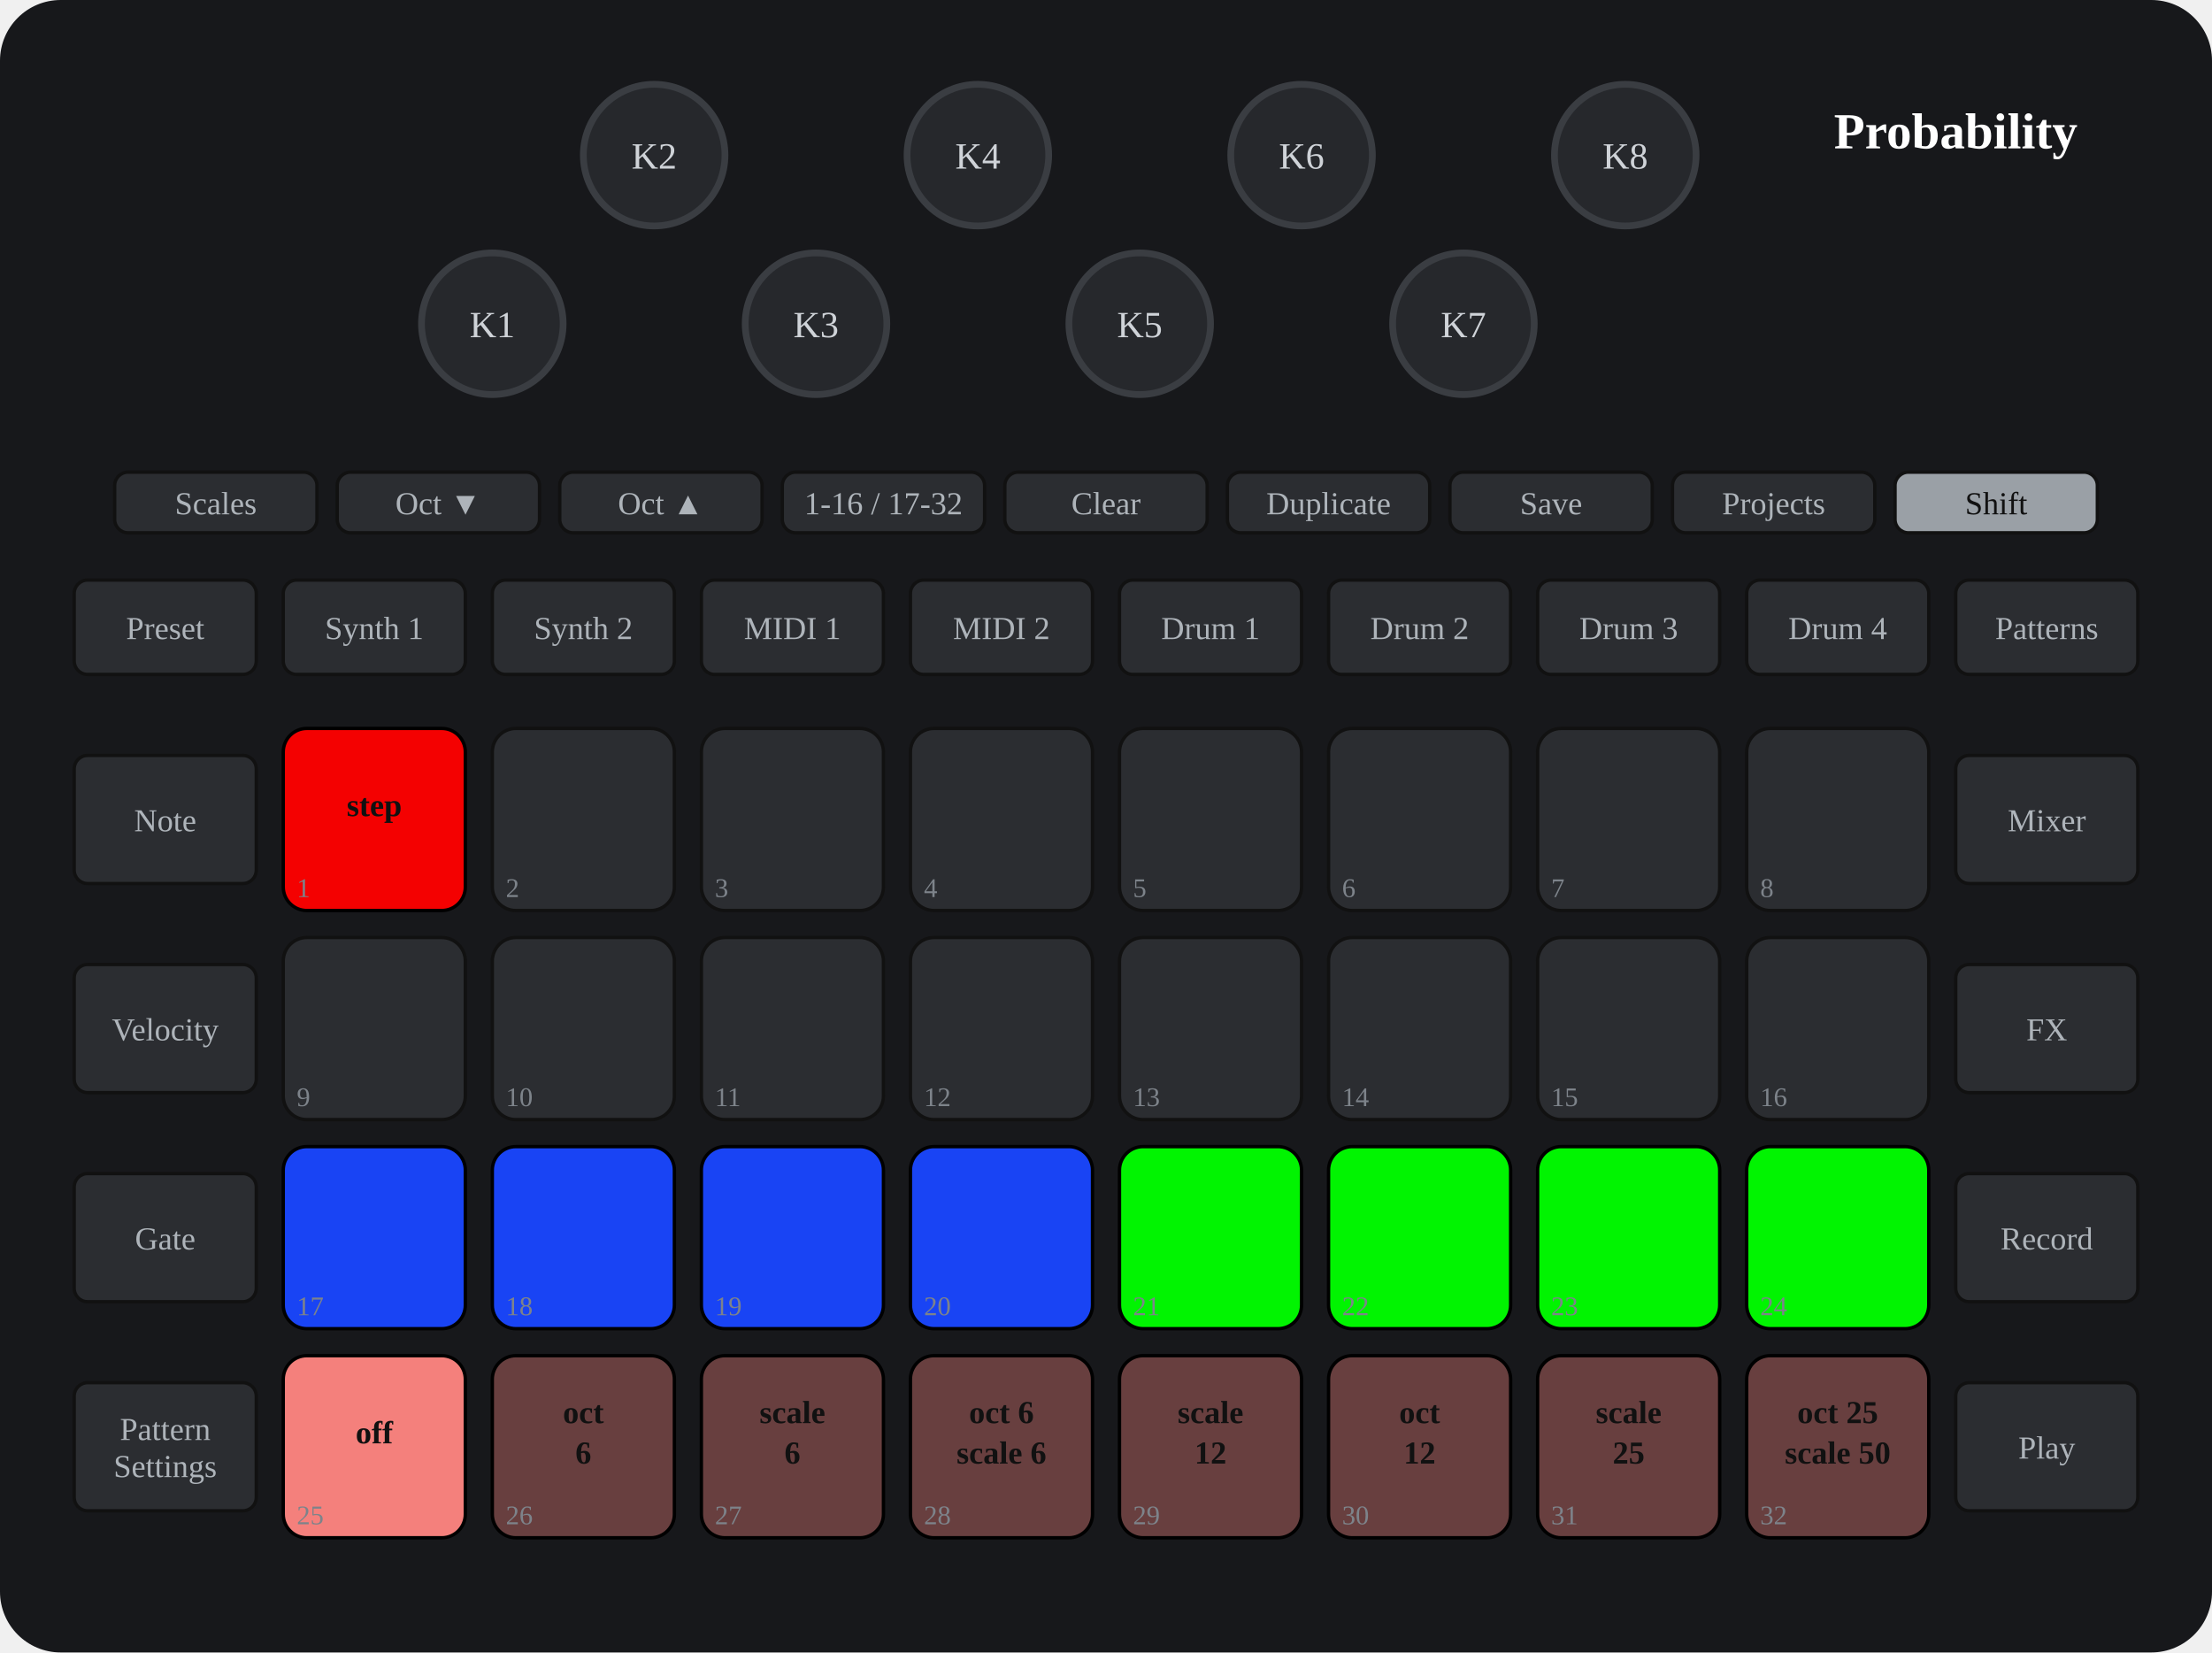
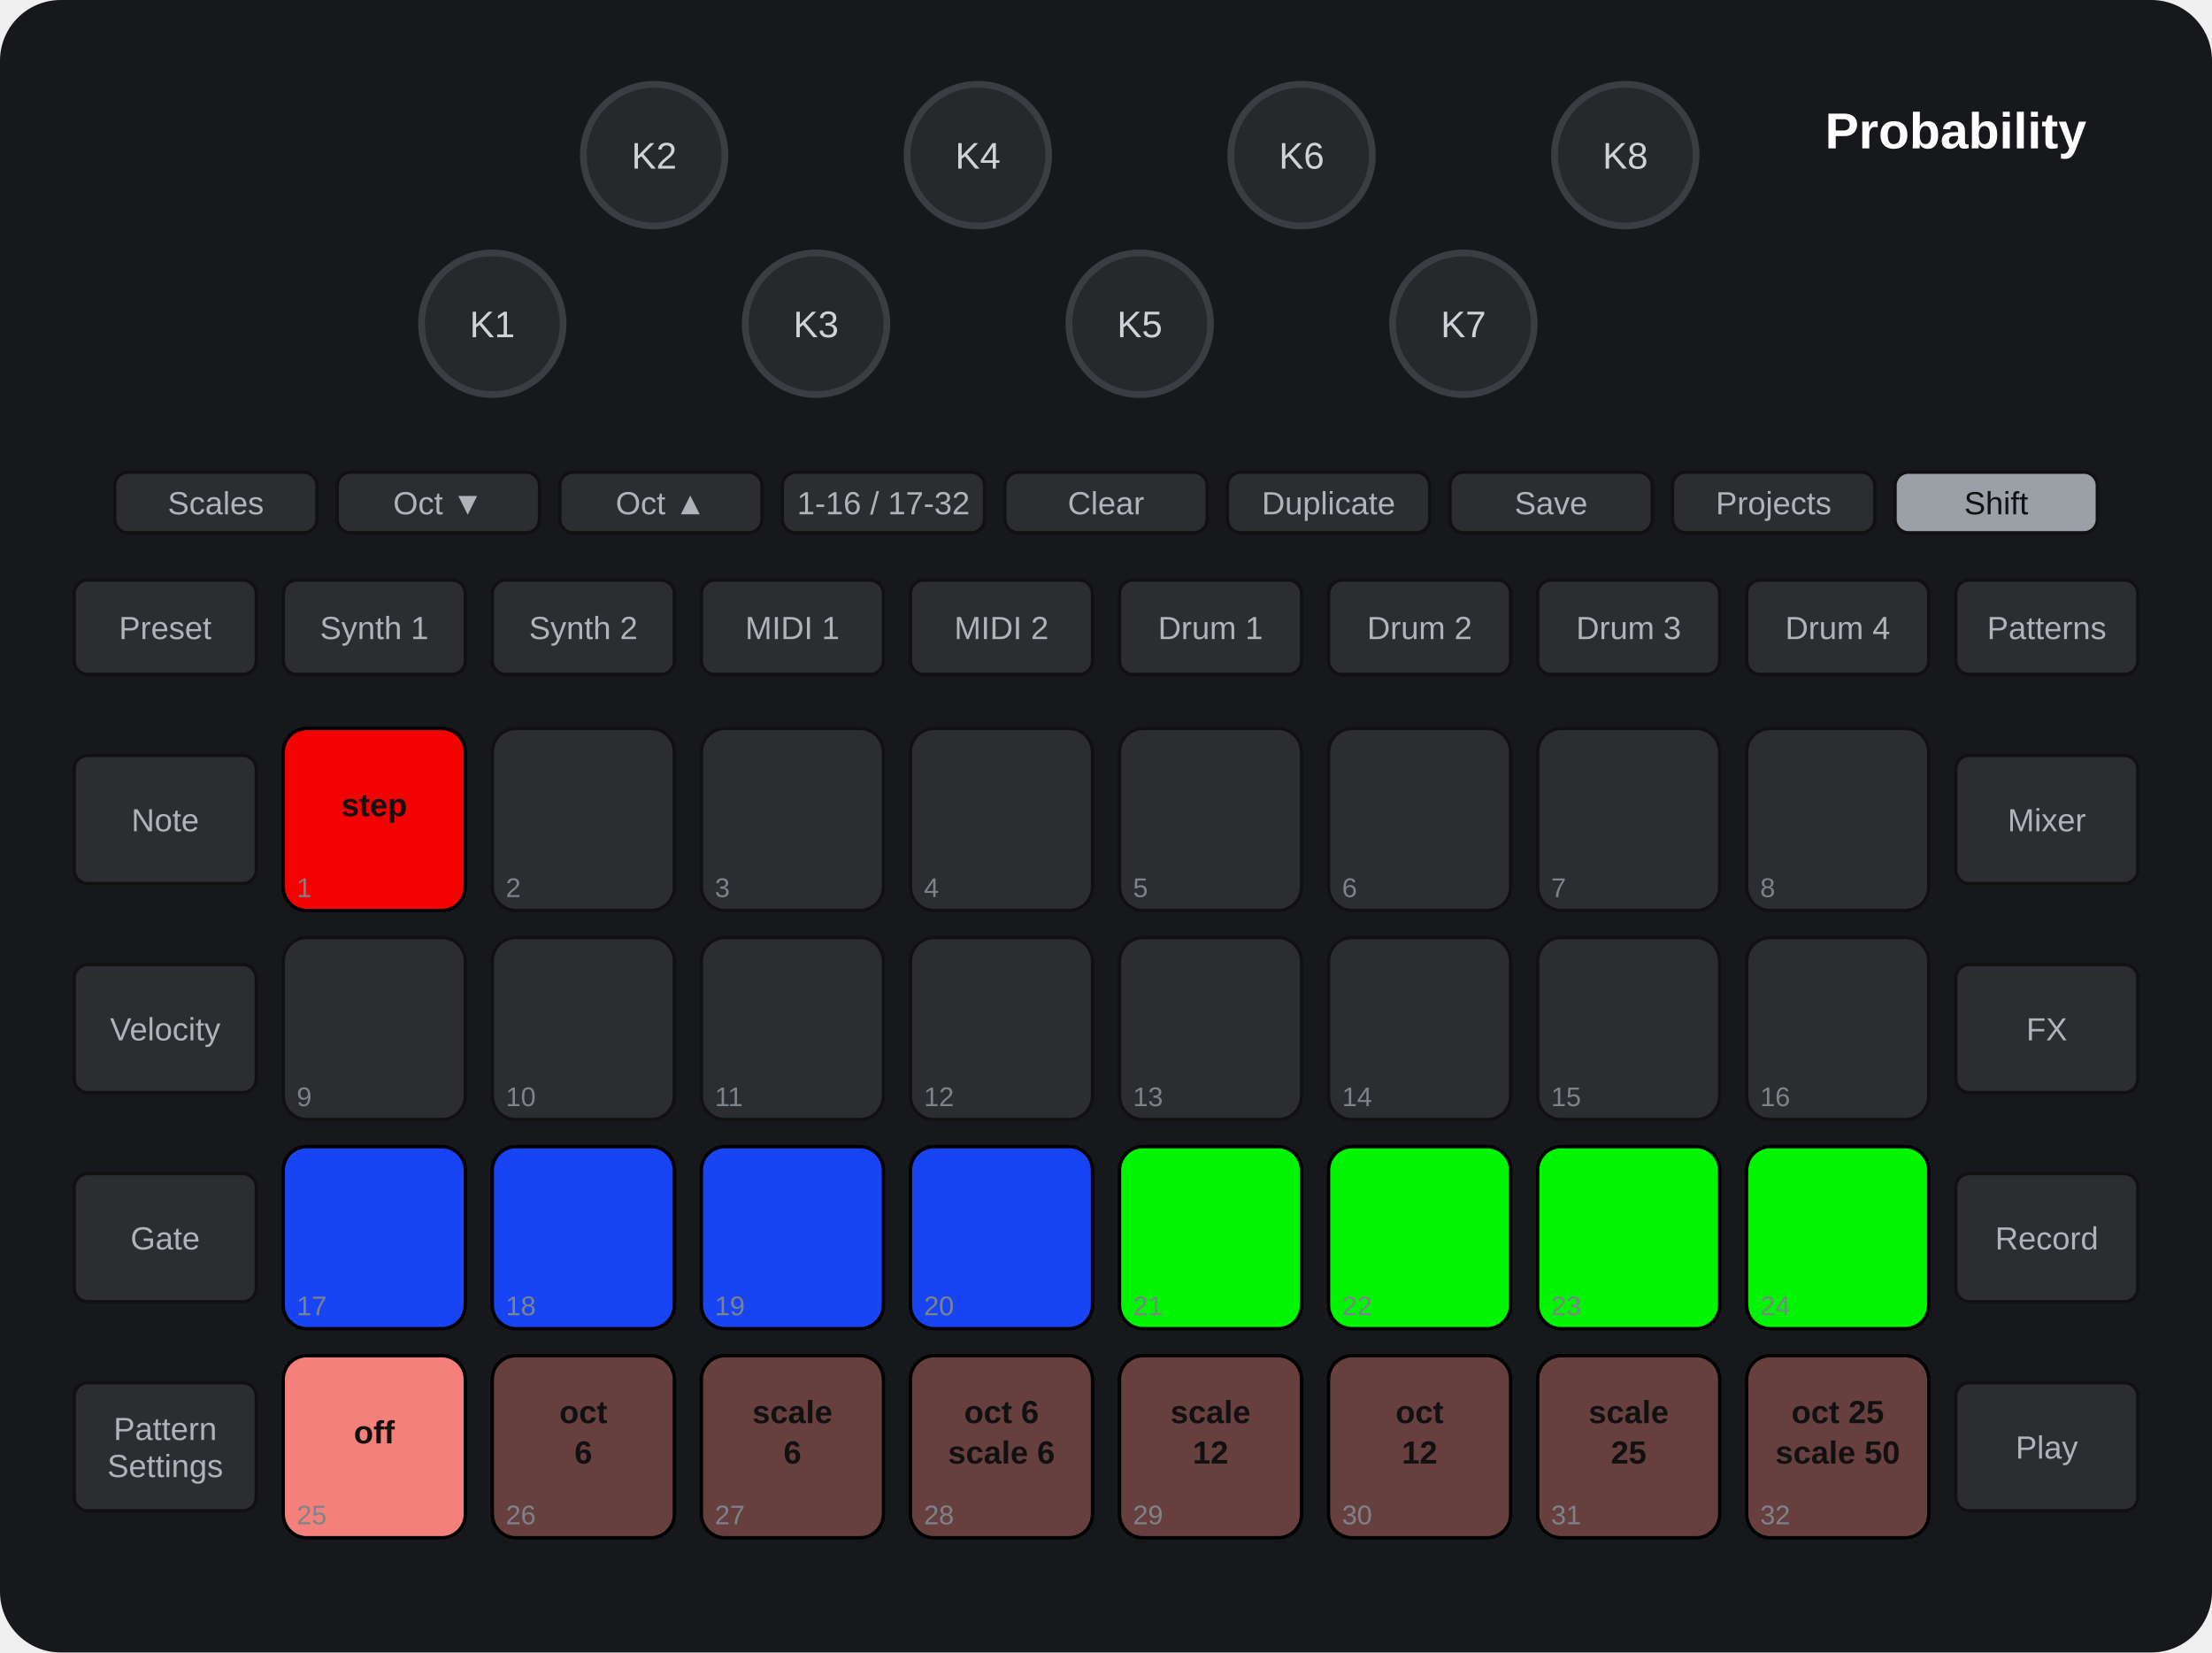
- <svg xmlns="http://www.w3.org/2000/svg" viewBox="0 0 656 490" role="img" aria-label="Probability view: row 3 = the step’s probability (original), row 4 = random-mutate.">
+ <svg xmlns="http://www.w3.org/2000/svg" viewBox="0 0 656 490" role="img" aria-label="Probability view: row 3 = the step’s probability (original), row 4 = random-mutate." font-family="Arial, Helvetica, sans-serif">
  <rect x="0" y="0" width="656" height="490" rx="18" fill="#17181b" />
  <circle cx="146" cy="96" r="21" fill="#26282c" stroke="#3a3d42" stroke-width="2" />
  <text x="146" y="100" font-size="11" fill="#cfd3d8" text-anchor="middle">K1</text>
  <circle cx="194" cy="46" r="21" fill="#26282c" stroke="#3a3d42" stroke-width="2" />
  <text x="194" y="50" font-size="11" fill="#cfd3d8" text-anchor="middle">K2</text>
  <circle cx="242" cy="96" r="21" fill="#26282c" stroke="#3a3d42" stroke-width="2" />
  <text x="242" y="100" font-size="11" fill="#cfd3d8" text-anchor="middle">K3</text>
  <circle cx="290" cy="46" r="21" fill="#26282c" stroke="#3a3d42" stroke-width="2" />
  <text x="290" y="50" font-size="11" fill="#cfd3d8" text-anchor="middle">K4</text>
  <circle cx="338" cy="96" r="21" fill="#26282c" stroke="#3a3d42" stroke-width="2" />
  <text x="338" y="100" font-size="11" fill="#cfd3d8" text-anchor="middle">K5</text>
  <circle cx="386" cy="46" r="21" fill="#26282c" stroke="#3a3d42" stroke-width="2" />
  <text x="386" y="50" font-size="11" fill="#cfd3d8" text-anchor="middle">K6</text>
  <circle cx="434" cy="96" r="21" fill="#26282c" stroke="#3a3d42" stroke-width="2" />
  <text x="434" y="100" font-size="11" fill="#cfd3d8" text-anchor="middle">K7</text>
  <circle cx="482" cy="46" r="21" fill="#26282c" stroke="#3a3d42" stroke-width="2" />
  <text x="482" y="50" font-size="11" fill="#cfd3d8" text-anchor="middle">K8</text>
  <text x="580" y="44" font-size="15" font-weight="bold" fill="#ffffff" text-anchor="middle">Probability</text>
  <rect x="34" y="140" width="60" height="18" rx="4" fill="#2b2d31" stroke="#111" />
  <text x="64.0" y="152.5" font-size="9.5" fill="#aeb4ba" text-anchor="middle">Scales</text>
  <rect x="100" y="140" width="60" height="18" rx="4" fill="#2b2d31" stroke="#111" />
  <text x="130.0" y="152.5" font-size="9.5" fill="#aeb4ba" text-anchor="middle">Oct ▼</text>
  <rect x="166" y="140" width="60" height="18" rx="4" fill="#2b2d31" stroke="#111" />
  <text x="196.0" y="152.5" font-size="9.5" fill="#aeb4ba" text-anchor="middle">Oct ▲</text>
  <rect x="232" y="140" width="60" height="18" rx="4" fill="#2b2d31" stroke="#111" />
  <text x="262.0" y="152.5" font-size="9.5" fill="#aeb4ba" text-anchor="middle">1-16 / 17-32</text>
  <rect x="298" y="140" width="60" height="18" rx="4" fill="#2b2d31" stroke="#111" />
  <text x="328.0" y="152.5" font-size="9.5" fill="#aeb4ba" text-anchor="middle">Clear</text>
  <rect x="364" y="140" width="60" height="18" rx="4" fill="#2b2d31" stroke="#111" />
  <text x="394.0" y="152.5" font-size="9.5" fill="#aeb4ba" text-anchor="middle">Duplicate</text>
  <rect x="430" y="140" width="60" height="18" rx="4" fill="#2b2d31" stroke="#111" />
  <text x="460.0" y="152.5" font-size="9.5" fill="#aeb4ba" text-anchor="middle">Save</text>
  <rect x="496" y="140" width="60" height="18" rx="4" fill="#2b2d31" stroke="#111" />
  <text x="526.0" y="152.5" font-size="9.5" fill="#aeb4ba" text-anchor="middle">Projects</text>
  <rect x="562" y="140" width="60" height="18" rx="4" fill="#9aa0a6" stroke="#111" />
  <text x="592.0" y="152.5" font-size="9.5" fill="#111" text-anchor="middle">Shift</text>
  <rect x="22" y="172" width="54" height="28" rx="4" fill="#2b2d31" stroke="#111" />
  <text x="49.0" y="189.5" font-size="9.5" fill="#aeb4ba" text-anchor="middle">Preset</text>
  <rect x="84" y="172" width="54" height="28" rx="4" fill="#2b2d31" stroke="#111" />
  <text x="111.0" y="189.5" font-size="9.5" fill="#aeb4ba" text-anchor="middle">Synth 1</text>
  <rect x="146" y="172" width="54" height="28" rx="4" fill="#2b2d31" stroke="#111" />
  <text x="173.0" y="189.5" font-size="9.5" fill="#aeb4ba" text-anchor="middle">Synth 2</text>
  <rect x="208" y="172" width="54" height="28" rx="4" fill="#2b2d31" stroke="#111" />
  <text x="235.0" y="189.5" font-size="9.5" fill="#aeb4ba" text-anchor="middle">MIDI 1</text>
  <rect x="270" y="172" width="54" height="28" rx="4" fill="#2b2d31" stroke="#111" />
  <text x="297.0" y="189.5" font-size="9.5" fill="#aeb4ba" text-anchor="middle">MIDI 2</text>
  <rect x="332" y="172" width="54" height="28" rx="4" fill="#2b2d31" stroke="#111" />
  <text x="359.0" y="189.5" font-size="9.5" fill="#aeb4ba" text-anchor="middle">Drum 1</text>
  <rect x="394" y="172" width="54" height="28" rx="4" fill="#2b2d31" stroke="#111" />
  <text x="421.0" y="189.5" font-size="9.5" fill="#aeb4ba" text-anchor="middle">Drum 2</text>
  <rect x="456" y="172" width="54" height="28" rx="4" fill="#2b2d31" stroke="#111" />
  <text x="483.0" y="189.5" font-size="9.5" fill="#aeb4ba" text-anchor="middle">Drum 3</text>
  <rect x="518" y="172" width="54" height="28" rx="4" fill="#2b2d31" stroke="#111" />
  <text x="545.0" y="189.5" font-size="9.5" fill="#aeb4ba" text-anchor="middle">Drum 4</text>
  <rect x="580" y="172" width="54" height="28" rx="4" fill="#2b2d31" stroke="#111" />
  <text x="607.0" y="189.5" font-size="9.5" fill="#aeb4ba" text-anchor="middle">Patterns</text>
  <rect x="22" y="224" width="54" height="38" rx="4" fill="#2b2d31" stroke="#111" />
  <text x="49.0" y="246.5" font-size="9.5" fill="#aeb4ba" text-anchor="middle">Note</text>
  <rect x="580" y="224" width="54" height="38" rx="4" fill="#2b2d31" stroke="#111" />
  <text x="607.0" y="246.5" font-size="9.5" fill="#aeb4ba" text-anchor="middle">Mixer</text>
  <rect x="22" y="286" width="54" height="38" rx="4" fill="#2b2d31" stroke="#111" />
  <text x="49.0" y="308.5" font-size="9.5" fill="#aeb4ba" text-anchor="middle">Velocity</text>
  <rect x="580" y="286" width="54" height="38" rx="4" fill="#2b2d31" stroke="#111" />
  <text x="607.0" y="308.5" font-size="9.5" fill="#aeb4ba" text-anchor="middle">FX</text>
  <rect x="22" y="348" width="54" height="38" rx="4" fill="#2b2d31" stroke="#111" />
  <text x="49.0" y="370.5" font-size="9.5" fill="#aeb4ba" text-anchor="middle">Gate</text>
  <rect x="580" y="348" width="54" height="38" rx="4" fill="#2b2d31" stroke="#111" />
  <text x="607.0" y="370.5" font-size="9.5" fill="#aeb4ba" text-anchor="middle">Record</text>
  <rect x="22" y="410" width="54" height="38" rx="4" fill="#2b2d31" stroke="#111" />
  <text x="49.0" y="427.0" font-size="9.5" fill="#aeb4ba" text-anchor="middle">Pattern</text>
  <text x="49.0" y="438.0" font-size="9.5" fill="#aeb4ba" text-anchor="middle">Settings</text>
  <rect x="580" y="410" width="54" height="38" rx="4" fill="#2b2d31" stroke="#111" />
  <text x="607.0" y="432.5" font-size="9.5" fill="#aeb4ba" text-anchor="middle">Play</text>
  <rect x="84" y="216" width="54" height="54" rx="7" fill="#ff0000" fill-opacity="0.95" stroke="#000" stroke-width="1" />
  <text x="111.0" y="242" font-size="9.5" fill="#111" text-anchor="middle" font-weight="bold">step</text>
  <text x="88" y="266" font-size="8" fill="#7d838a">1</text>
  <rect x="146" y="216" width="54" height="54" rx="7" fill="#2b2d31" stroke="#111" />
  <text x="150" y="266" font-size="8" fill="#7d838a">2</text>
  <rect x="208" y="216" width="54" height="54" rx="7" fill="#2b2d31" stroke="#111" />
  <text x="212" y="266" font-size="8" fill="#7d838a">3</text>
  <rect x="270" y="216" width="54" height="54" rx="7" fill="#2b2d31" stroke="#111" />
  <text x="274" y="266" font-size="8" fill="#7d838a">4</text>
  <rect x="332" y="216" width="54" height="54" rx="7" fill="#2b2d31" stroke="#111" />
  <text x="336" y="266" font-size="8" fill="#7d838a">5</text>
  <rect x="394" y="216" width="54" height="54" rx="7" fill="#2b2d31" stroke="#111" />
  <text x="398" y="266" font-size="8" fill="#7d838a">6</text>
  <rect x="456" y="216" width="54" height="54" rx="7" fill="#2b2d31" stroke="#111" />
  <text x="460" y="266" font-size="8" fill="#7d838a">7</text>
  <rect x="518" y="216" width="54" height="54" rx="7" fill="#2b2d31" stroke="#111" />
  <text x="522" y="266" font-size="8" fill="#7d838a">8</text>
  <rect x="84" y="278" width="54" height="54" rx="7" fill="#2b2d31" stroke="#111" />
  <text x="88" y="328" font-size="8" fill="#7d838a">9</text>
  <rect x="146" y="278" width="54" height="54" rx="7" fill="#2b2d31" stroke="#111" />
  <text x="150" y="328" font-size="8" fill="#7d838a">10</text>
  <rect x="208" y="278" width="54" height="54" rx="7" fill="#2b2d31" stroke="#111" />
  <text x="212" y="328" font-size="8" fill="#7d838a">11</text>
  <rect x="270" y="278" width="54" height="54" rx="7" fill="#2b2d31" stroke="#111" />
  <text x="274" y="328" font-size="8" fill="#7d838a">12</text>
  <rect x="332" y="278" width="54" height="54" rx="7" fill="#2b2d31" stroke="#111" />
  <text x="336" y="328" font-size="8" fill="#7d838a">13</text>
  <rect x="394" y="278" width="54" height="54" rx="7" fill="#2b2d31" stroke="#111" />
  <text x="398" y="328" font-size="8" fill="#7d838a">14</text>
  <rect x="456" y="278" width="54" height="54" rx="7" fill="#2b2d31" stroke="#111" />
  <text x="460" y="328" font-size="8" fill="#7d838a">15</text>
  <rect x="518" y="278" width="54" height="54" rx="7" fill="#2b2d31" stroke="#111" />
  <text x="522" y="328" font-size="8" fill="#7d838a">16</text>
  <rect x="84" y="340" width="54" height="54" rx="7" fill="#1a47ff" fill-opacity="0.95" stroke="#000" stroke-width="1" />
  <text x="88" y="390" font-size="8" fill="#7d838a">17</text>
  <rect x="146" y="340" width="54" height="54" rx="7" fill="#1a47ff" fill-opacity="0.95" stroke="#000" stroke-width="1" />
  <text x="150" y="390" font-size="8" fill="#7d838a">18</text>
  <rect x="208" y="340" width="54" height="54" rx="7" fill="#1a47ff" fill-opacity="0.95" stroke="#000" stroke-width="1" />
  <text x="212" y="390" font-size="8" fill="#7d838a">19</text>
  <rect x="270" y="340" width="54" height="54" rx="7" fill="#1a47ff" fill-opacity="0.95" stroke="#000" stroke-width="1" />
  <text x="274" y="390" font-size="8" fill="#7d838a">20</text>
  <rect x="332" y="340" width="54" height="54" rx="7" fill="#00ff00" fill-opacity="0.95" stroke="#000" stroke-width="1" />
  <text x="336" y="390" font-size="8" fill="#7d838a">21</text>
  <rect x="394" y="340" width="54" height="54" rx="7" fill="#00ff00" fill-opacity="0.95" stroke="#000" stroke-width="1" />
  <text x="398" y="390" font-size="8" fill="#7d838a">22</text>
  <rect x="456" y="340" width="54" height="54" rx="7" fill="#00ff00" fill-opacity="0.95" stroke="#000" stroke-width="1" />
  <text x="460" y="390" font-size="8" fill="#7d838a">23</text>
  <rect x="518" y="340" width="54" height="54" rx="7" fill="#00ff00" fill-opacity="0.95" stroke="#000" stroke-width="1" />
  <text x="522" y="390" font-size="8" fill="#7d838a">24</text>
  <rect x="84" y="402" width="54" height="54" rx="7" fill="#ff8682" fill-opacity="0.95" stroke="#000" stroke-width="1" />
  <text x="111.0" y="428" font-size="9.5" fill="#111" text-anchor="middle" font-weight="bold">off</text>
  <text x="88" y="452" font-size="8" fill="#7d838a">25</text>
  <rect x="146" y="402" width="54" height="54" rx="7" fill="#ff8682" fill-opacity="0.35" stroke="#000" stroke-width="1" />
  <text x="173.0" y="422" font-size="9.5" fill="#111" text-anchor="middle" font-weight="bold">oct</text>
  <text x="173.0" y="434" font-size="9.5" fill="#111" text-anchor="middle" font-weight="bold">6</text>
  <text x="150" y="452" font-size="8" fill="#7d838a">26</text>
  <rect x="208" y="402" width="54" height="54" rx="7" fill="#ff8682" fill-opacity="0.35" stroke="#000" stroke-width="1" />
  <text x="235.0" y="422" font-size="9.5" fill="#111" text-anchor="middle" font-weight="bold">scale</text>
  <text x="235.0" y="434" font-size="9.5" fill="#111" text-anchor="middle" font-weight="bold">6</text>
  <text x="212" y="452" font-size="8" fill="#7d838a">27</text>
  <rect x="270" y="402" width="54" height="54" rx="7" fill="#ff8682" fill-opacity="0.35" stroke="#000" stroke-width="1" />
  <text x="297.0" y="422" font-size="9.5" fill="#111" text-anchor="middle" font-weight="bold">oct 6</text>
  <text x="297.0" y="434" font-size="9.5" fill="#111" text-anchor="middle" font-weight="bold">scale 6</text>
  <text x="274" y="452" font-size="8" fill="#7d838a">28</text>
  <rect x="332" y="402" width="54" height="54" rx="7" fill="#ff8682" fill-opacity="0.35" stroke="#000" stroke-width="1" />
  <text x="359.0" y="422" font-size="9.5" fill="#111" text-anchor="middle" font-weight="bold">scale</text>
  <text x="359.0" y="434" font-size="9.5" fill="#111" text-anchor="middle" font-weight="bold">12</text>
  <text x="336" y="452" font-size="8" fill="#7d838a">29</text>
  <rect x="394" y="402" width="54" height="54" rx="7" fill="#ff8682" fill-opacity="0.35" stroke="#000" stroke-width="1" />
  <text x="421.0" y="422" font-size="9.5" fill="#111" text-anchor="middle" font-weight="bold">oct</text>
  <text x="421.0" y="434" font-size="9.5" fill="#111" text-anchor="middle" font-weight="bold">12</text>
  <text x="398" y="452" font-size="8" fill="#7d838a">30</text>
  <rect x="456" y="402" width="54" height="54" rx="7" fill="#ff8682" fill-opacity="0.35" stroke="#000" stroke-width="1" />
  <text x="483.0" y="422" font-size="9.5" fill="#111" text-anchor="middle" font-weight="bold">scale</text>
  <text x="483.0" y="434" font-size="9.5" fill="#111" text-anchor="middle" font-weight="bold">25</text>
  <text x="460" y="452" font-size="8" fill="#7d838a">31</text>
  <rect x="518" y="402" width="54" height="54" rx="7" fill="#ff8682" fill-opacity="0.35" stroke="#000" stroke-width="1" />
  <text x="545.0" y="422" font-size="9.5" fill="#111" text-anchor="middle" font-weight="bold">oct 25</text>
  <text x="545.0" y="434" font-size="9.5" fill="#111" text-anchor="middle" font-weight="bold">scale 50</text>
  <text x="522" y="452" font-size="8" fill="#7d838a">32</text>
</svg>
